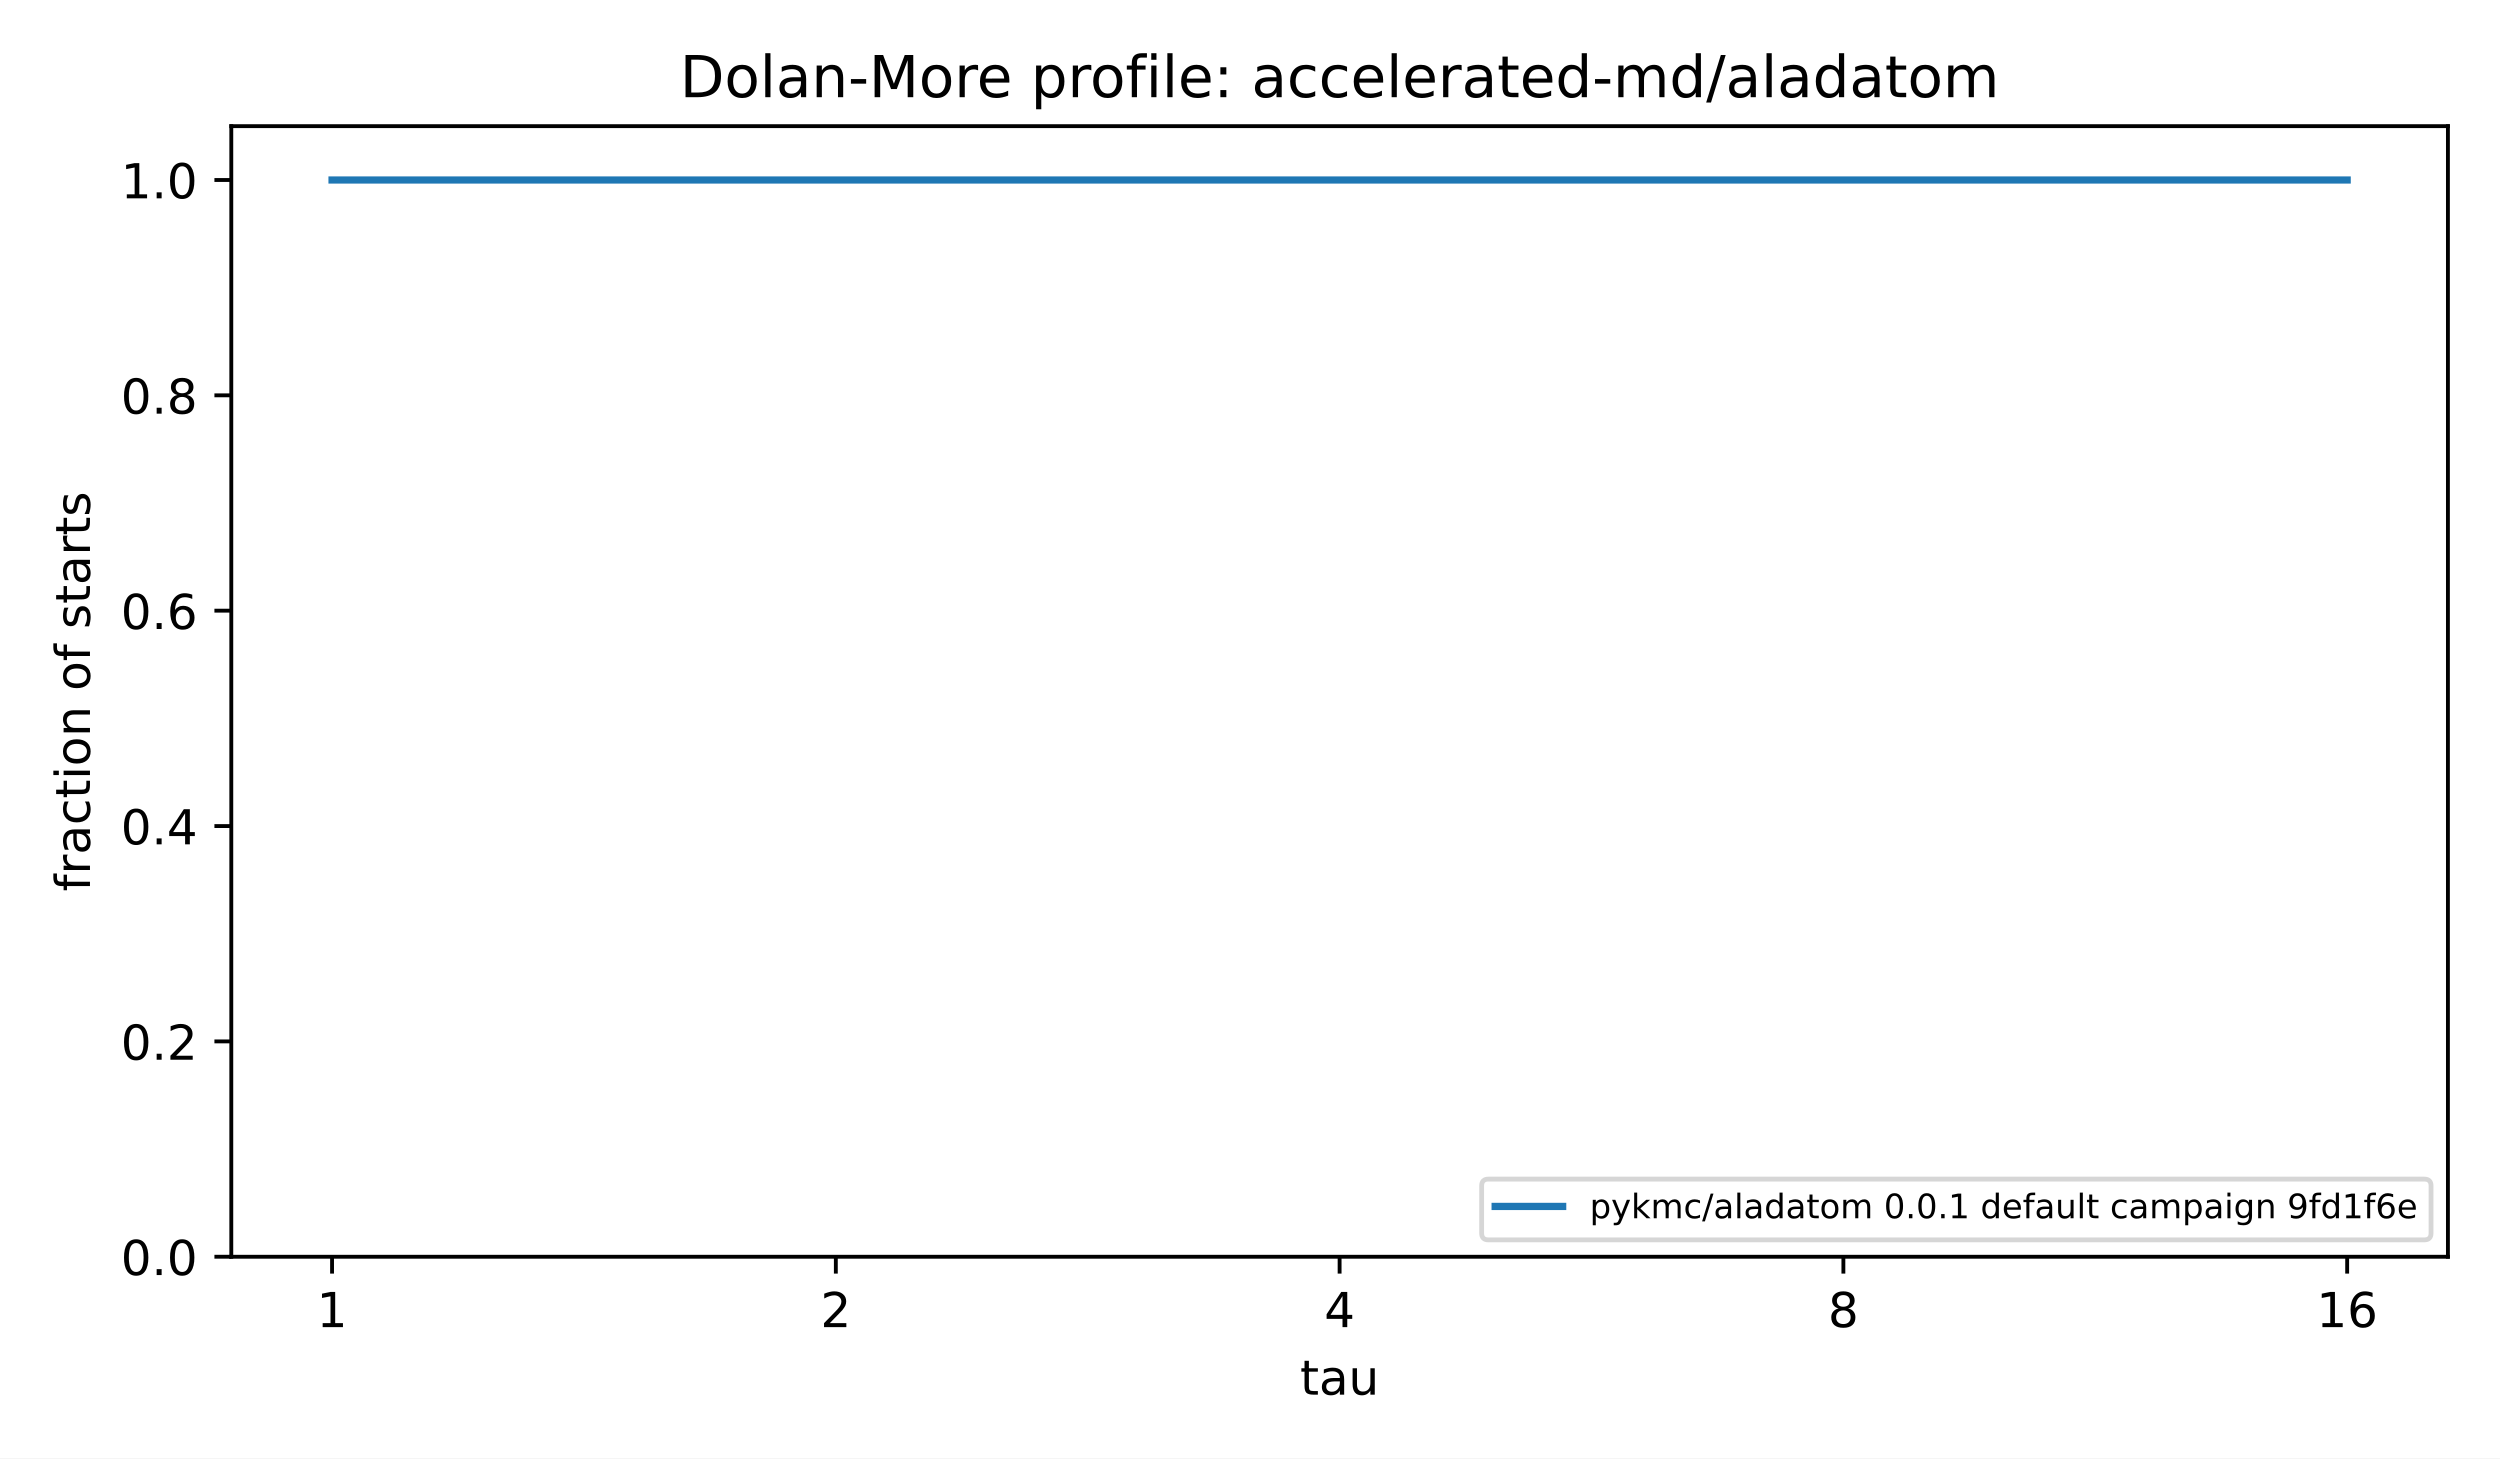
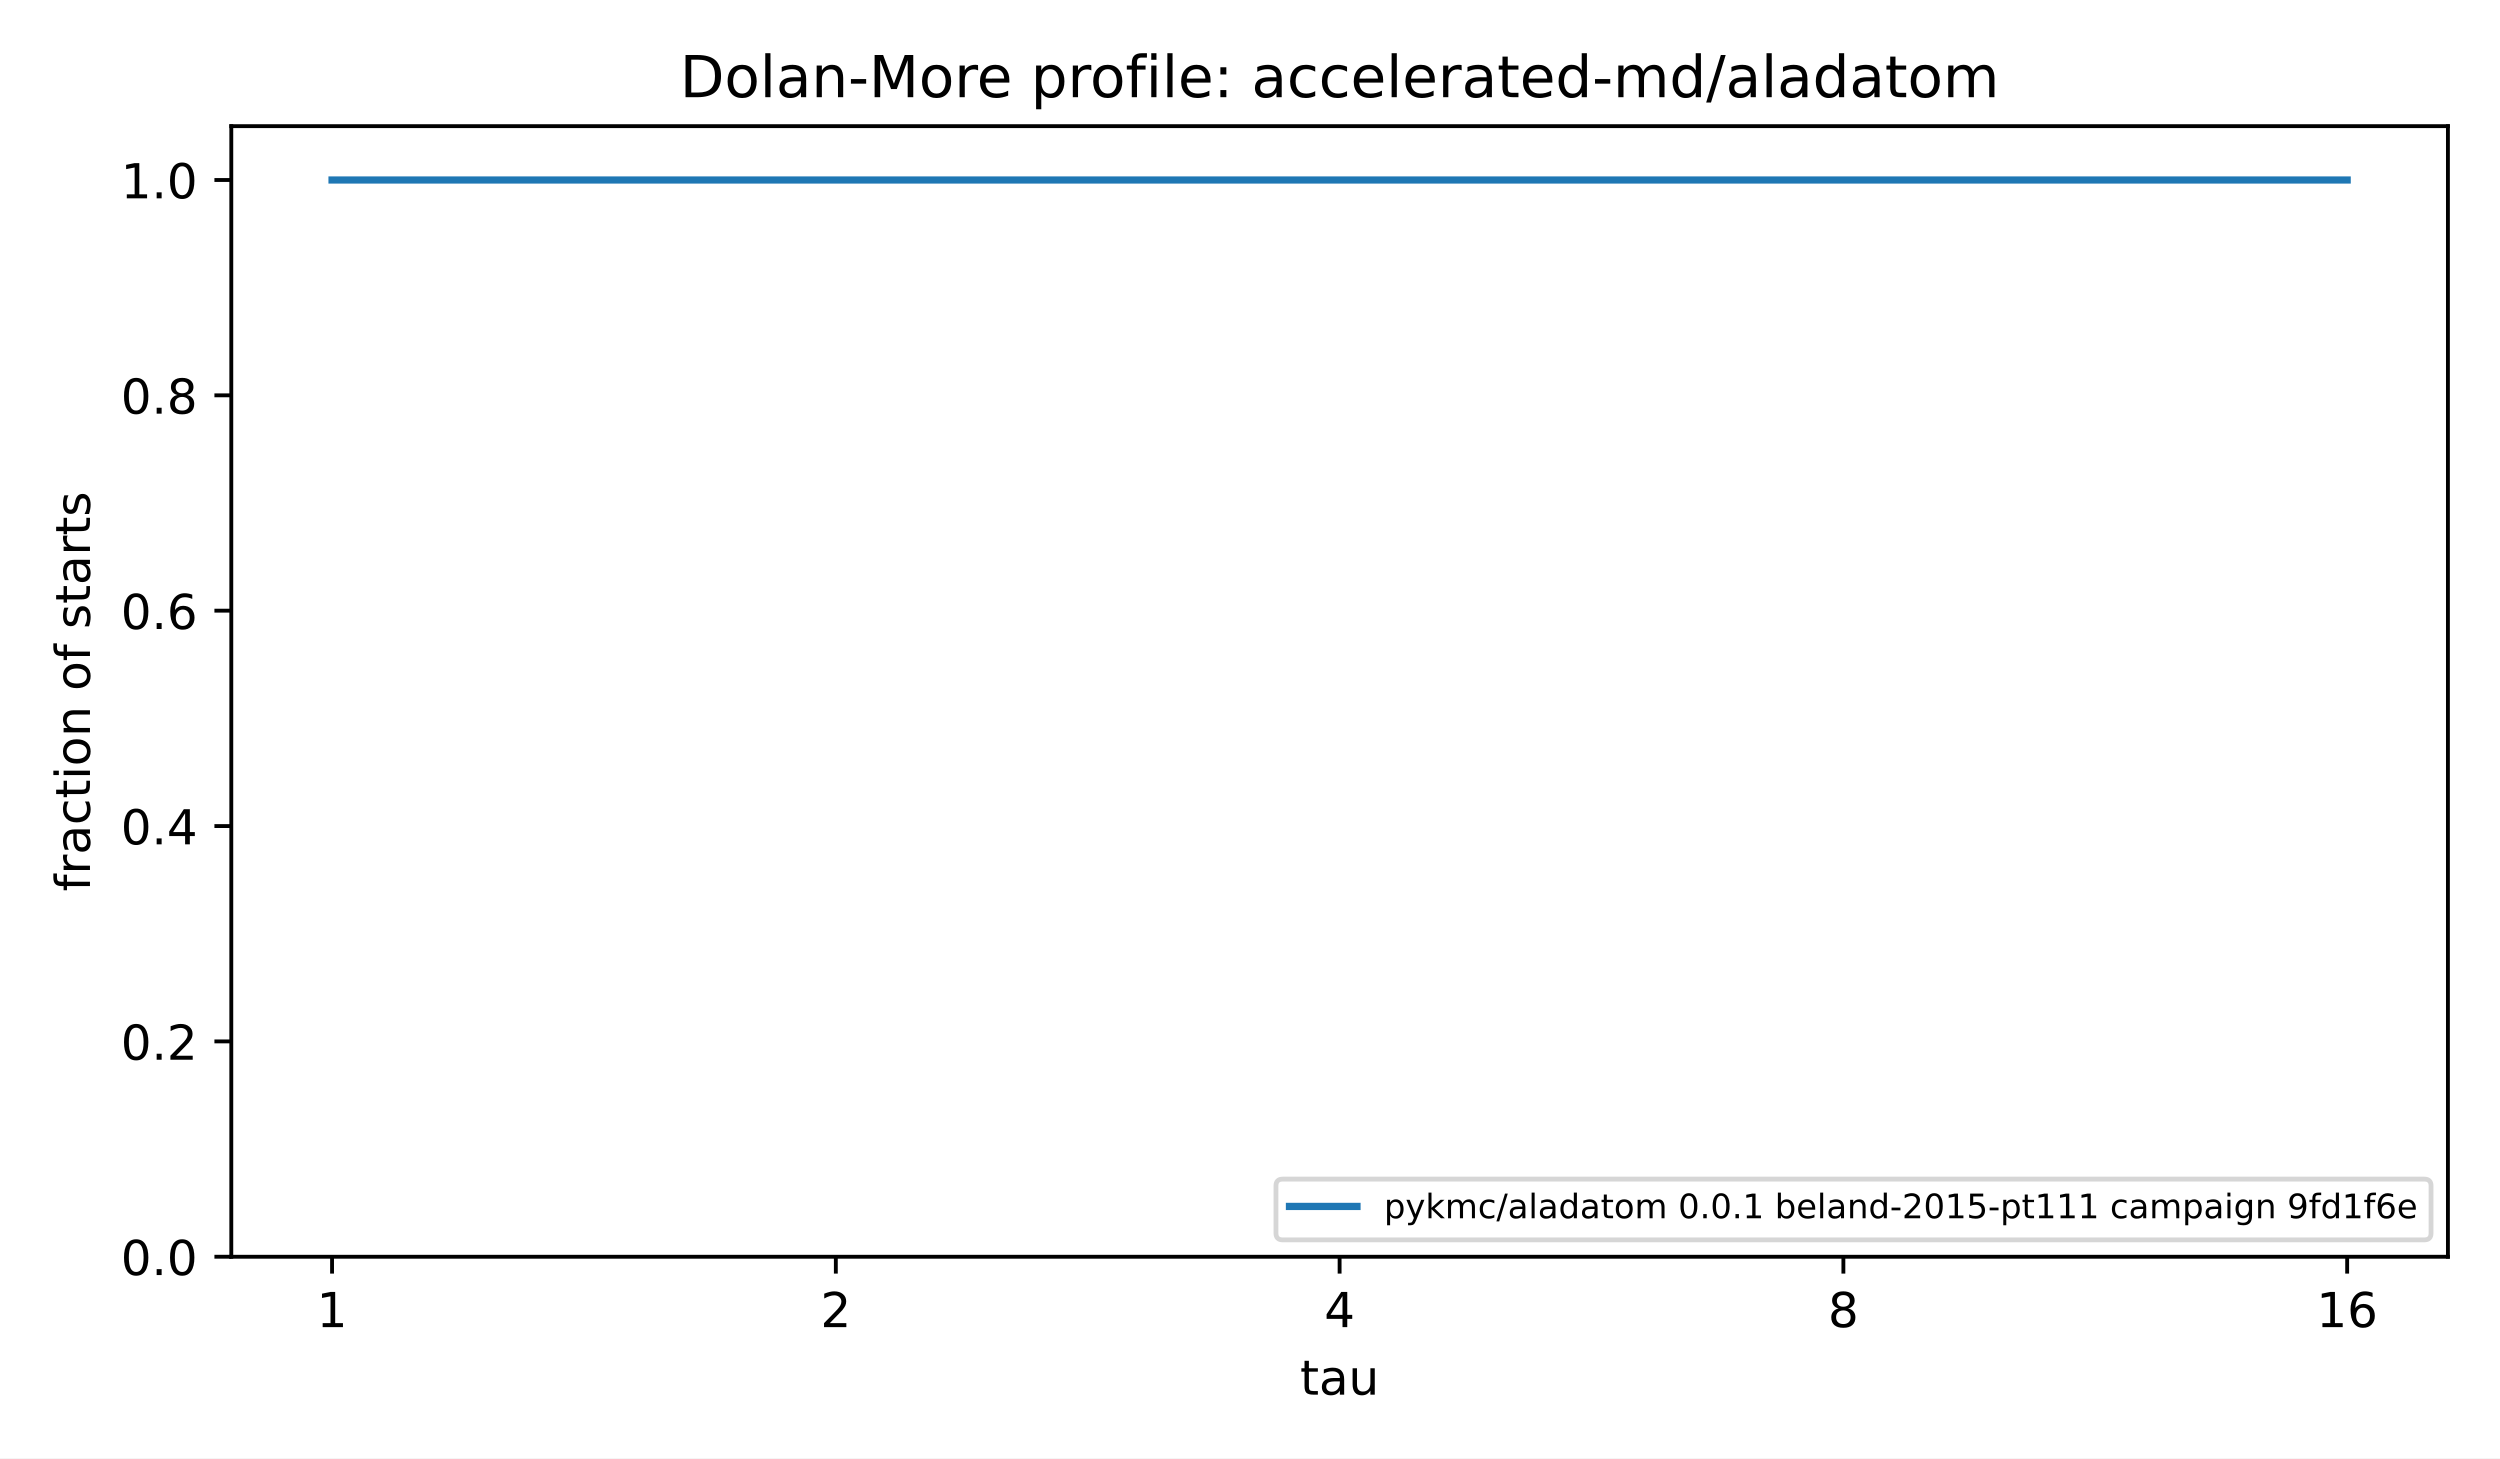
<svg xmlns="http://www.w3.org/2000/svg" xmlns:xlink="http://www.w3.org/1999/xlink" width="518.4pt" height="302.4pt" viewBox="0 0 518.4 302.4" version="1.1">
  <defs>
    <style type="text/css">*{stroke-linejoin: round; stroke-linecap: butt}</style>
  </defs>
  <g id="figure_1">
    <g id="patch_1">
      <path d="M 0 302.4  L 518.4 302.4  L 518.4 0  L 0 0  z " style="fill: #ffffff" />
    </g>
    <g id="axes_1">
      <g id="patch_2">
        <path d="M 47.962 260.6  L 507.6 260.6  L 507.6 26.16  L 47.962 26.16  z " style="fill: #ffffff" />
      </g>
      <g id="matplotlib.axis_1">
        <g id="xtick_1">
          <g id="line2d_1">
            <defs>
              <path id="m8ea4d47d77" d="M 0 0  L 0 3.5  " style="stroke: #000000; stroke-width: 0.8" />
            </defs>
            <g>
              <use xlink:href="#m8ea4d47d77" x="68.855" y="260.6" style="stroke: #000000; stroke-width: 0.8" />
            </g>
          </g>
          <g id="text_1">
            <text style="font-size: 10px; font-family: 'DejaVu Sans', 'Bitstream Vera Sans', 'Computer Modern Sans Serif', 'Lucida Grande', 'Verdana', 'Geneva', 'Lucid', 'Arial', 'Helvetica', 'Avant Garde', sans-serif; text-anchor: middle" x="68.855" y="275.198" transform="rotate(-0 68.85496 275.1977)">1</text>
          </g>
        </g>
        <g id="xtick_2">
          <g id="line2d_2">
            <g>
              <use xlink:href="#m8ea4d47d77" x="173.318" y="260.6" style="stroke: #000000; stroke-width: 0.8" />
            </g>
          </g>
          <g id="text_2">
            <text style="font-size: 10px; font-family: 'DejaVu Sans', 'Bitstream Vera Sans', 'Computer Modern Sans Serif', 'Lucida Grande', 'Verdana', 'Geneva', 'Lucid', 'Arial', 'Helvetica', 'Avant Garde', sans-serif; text-anchor: middle" x="173.318" y="275.198" transform="rotate(-0 173.3181 275.1977)">2</text>
          </g>
        </g>
        <g id="xtick_3">
          <g id="line2d_3">
            <g>
              <use xlink:href="#m8ea4d47d77" x="277.781" y="260.6" style="stroke: #000000; stroke-width: 0.8" />
            </g>
          </g>
          <g id="text_3">
            <text style="font-size: 10px; font-family: 'DejaVu Sans', 'Bitstream Vera Sans', 'Computer Modern Sans Serif', 'Lucida Grande', 'Verdana', 'Geneva', 'Lucid', 'Arial', 'Helvetica', 'Avant Garde', sans-serif; text-anchor: middle" x="277.781" y="275.198" transform="rotate(-0 277.7812 275.1977)">4</text>
          </g>
        </g>
        <g id="xtick_4">
          <g id="line2d_4">
            <g>
              <use xlink:href="#m8ea4d47d77" x="382.244" y="260.6" style="stroke: #000000; stroke-width: 0.8" />
            </g>
          </g>
          <g id="text_4">
            <text style="font-size: 10px; font-family: 'DejaVu Sans', 'Bitstream Vera Sans', 'Computer Modern Sans Serif', 'Lucida Grande', 'Verdana', 'Geneva', 'Lucid', 'Arial', 'Helvetica', 'Avant Garde', sans-serif; text-anchor: middle" x="382.244" y="275.198" transform="rotate(-0 382.2443 275.1977)">8</text>
          </g>
        </g>
        <g id="xtick_5">
          <g id="line2d_5">
            <g>
              <use xlink:href="#m8ea4d47d77" x="486.707" y="260.6" style="stroke: #000000; stroke-width: 0.8" />
            </g>
          </g>
          <g id="text_5">
            <text style="font-size: 10px; font-family: 'DejaVu Sans', 'Bitstream Vera Sans', 'Computer Modern Sans Serif', 'Lucida Grande', 'Verdana', 'Geneva', 'Lucid', 'Arial', 'Helvetica', 'Avant Garde', sans-serif; text-anchor: middle" x="486.707" y="275.198" transform="rotate(-0 486.7074 275.1977)">16</text>
          </g>
        </g>
        <g id="text_6">
          <text style="font-size: 10px; font-family: 'DejaVu Sans', 'Bitstream Vera Sans', 'Computer Modern Sans Serif', 'Lucida Grande', 'Verdana', 'Geneva', 'Lucid', 'Arial', 'Helvetica', 'Avant Garde', sans-serif; text-anchor: middle" x="277.781" y="289.198" transform="rotate(-0 277.7812 289.1977)">tau</text>
        </g>
      </g>
      <g id="matplotlib.axis_2">
        <g id="ytick_1">
          <g id="line2d_6">
            <defs>
              <path id="md659df78fa" d="M 0 0  L -3.5 0  " style="stroke: #000000; stroke-width: 0.8" />
            </defs>
            <g>
              <use xlink:href="#md659df78fa" x="47.962" y="260.6" style="stroke: #000000; stroke-width: 0.8" />
            </g>
          </g>
          <g id="text_7">
            <text style="font-size: 10px; font-family: 'DejaVu Sans', 'Bitstream Vera Sans', 'Computer Modern Sans Serif', 'Lucida Grande', 'Verdana', 'Geneva', 'Lucid', 'Arial', 'Helvetica', 'Avant Garde', sans-serif; text-anchor: end" x="40.962" y="264.399" transform="rotate(-0 40.96234 264.3988)">0.0</text>
          </g>
        </g>
        <g id="ytick_2">
          <g id="line2d_7">
            <g>
              <use xlink:href="#md659df78fa" x="47.962" y="215.945" style="stroke: #000000; stroke-width: 0.8" />
            </g>
          </g>
          <g id="text_8">
            <text style="font-size: 10px; font-family: 'DejaVu Sans', 'Bitstream Vera Sans', 'Computer Modern Sans Serif', 'Lucida Grande', 'Verdana', 'Geneva', 'Lucid', 'Arial', 'Helvetica', 'Avant Garde', sans-serif; text-anchor: end" x="40.962" y="219.744" transform="rotate(-0 40.96234 219.7436)">0.2</text>
          </g>
        </g>
        <g id="ytick_3">
          <g id="line2d_8">
            <g>
              <use xlink:href="#md659df78fa" x="47.962" y="171.29" style="stroke: #000000; stroke-width: 0.8" />
            </g>
          </g>
          <g id="text_9">
            <text style="font-size: 10px; font-family: 'DejaVu Sans', 'Bitstream Vera Sans', 'Computer Modern Sans Serif', 'Lucida Grande', 'Verdana', 'Geneva', 'Lucid', 'Arial', 'Helvetica', 'Avant Garde', sans-serif; text-anchor: end" x="40.962" y="175.088" transform="rotate(-0 40.96234 175.0884)">0.4</text>
          </g>
        </g>
        <g id="ytick_4">
          <g id="line2d_9">
            <g>
              <use xlink:href="#md659df78fa" x="47.962" y="126.634" style="stroke: #000000; stroke-width: 0.8" />
            </g>
          </g>
          <g id="text_10">
            <text style="font-size: 10px; font-family: 'DejaVu Sans', 'Bitstream Vera Sans', 'Computer Modern Sans Serif', 'Lucida Grande', 'Verdana', 'Geneva', 'Lucid', 'Arial', 'Helvetica', 'Avant Garde', sans-serif; text-anchor: end" x="40.962" y="130.433" transform="rotate(-0 40.96234 130.4331)">0.6</text>
          </g>
        </g>
        <g id="ytick_5">
          <g id="line2d_10">
            <g>
              <use xlink:href="#md659df78fa" x="47.962" y="81.979" style="stroke: #000000; stroke-width: 0.8" />
            </g>
          </g>
          <g id="text_11">
            <text style="font-size: 10px; font-family: 'DejaVu Sans', 'Bitstream Vera Sans', 'Computer Modern Sans Serif', 'Lucida Grande', 'Verdana', 'Geneva', 'Lucid', 'Arial', 'Helvetica', 'Avant Garde', sans-serif; text-anchor: end" x="40.962" y="85.778" transform="rotate(-0 40.96234 85.77788)">0.8</text>
          </g>
        </g>
        <g id="ytick_6">
          <g id="line2d_11">
            <g>
              <use xlink:href="#md659df78fa" x="47.962" y="37.324" style="stroke: #000000; stroke-width: 0.8" />
            </g>
          </g>
          <g id="text_12">
            <text style="font-size: 10px; font-family: 'DejaVu Sans', 'Bitstream Vera Sans', 'Computer Modern Sans Serif', 'Lucida Grande', 'Verdana', 'Geneva', 'Lucid', 'Arial', 'Helvetica', 'Avant Garde', sans-serif; text-anchor: end" x="40.962" y="41.123" transform="rotate(-0 40.96234 41.12264)">1.0</text>
          </g>
        </g>
        <g id="text_13">
          <text style="font-size: 10px; font-family: 'DejaVu Sans', 'Bitstream Vera Sans', 'Computer Modern Sans Serif', 'Lucida Grande', 'Verdana', 'Geneva', 'Lucid', 'Arial', 'Helvetica', 'Avant Garde', sans-serif; text-anchor: middle" x="18.657" y="143.38" transform="rotate(-90 18.65687 143.38)">fraction of starts</text>
        </g>
      </g>
      <g id="line2d_12">
        <path d="M 68.855 37.324  L 173.318 37.324  L 173.318 37.324  L 277.781 37.324  L 277.781 37.324  L 382.244 37.324  L 382.244 37.324  L 486.707 37.324  L 486.707 37.324  " clip-path="url(#p4e380cea4b)" style="fill: none; stroke: #1f77b4; stroke-width: 1.5; stroke-linecap: square" />
      </g>
      <g id="patch_3">
        <path d="M 47.962 260.6  L 47.962 26.16  " style="fill: none; stroke: #000000; stroke-width: 0.8; stroke-linejoin: miter; stroke-linecap: square" />
      </g>
      <g id="patch_4">
        <path d="M 507.6 260.6  L 507.6 26.16  " style="fill: none; stroke: #000000; stroke-width: 0.8; stroke-linejoin: miter; stroke-linecap: square" />
      </g>
      <g id="patch_5">
        <path d="M 47.962 260.6  L 507.6 260.6  " style="fill: none; stroke: #000000; stroke-width: 0.8; stroke-linejoin: miter; stroke-linecap: square" />
      </g>
      <g id="patch_6">
        <path d="M 47.962 26.16  L 507.6 26.16  " style="fill: none; stroke: #000000; stroke-width: 0.8; stroke-linejoin: miter; stroke-linecap: square" />
      </g>
      <g id="text_14">
        <text style="font-size: 12px; font-family: 'DejaVu Sans', 'Bitstream Vera Sans', 'Computer Modern Sans Serif', 'Lucida Grande', 'Verdana', 'Geneva', 'Lucid', 'Arial', 'Helvetica', 'Avant Garde', sans-serif; text-anchor: middle" x="277.781" y="20.16" transform="rotate(-0 277.7812 20.16)">Dolan-More profile: accelerated-md/aladatom</text>
      </g>
      <g id="legend_1">
        <g id="patch_7">
-           <path d="M 308.635 257.1  L 502.7 257.1  Q 504.1 257.1 504.1 255.7  L 504.1 245.899  Q 504.1 244.499 502.7 244.499  L 308.635 244.499  Q 307.235 244.499 307.235 245.899  L 307.235 255.7  Q 307.235 257.1 308.635 257.1  z " style="fill: #ffffff; opacity: 0.8; stroke: #cccccc; stroke-linejoin: miter" />
+           <path d="M 265.984 257.1  L 502.7 257.1  Q 504.1 257.1 504.1 255.7  L 504.1 245.899  Q 504.1 244.499 502.7 244.499  L 265.984 244.499  Q 264.584 244.499 264.584 245.899  L 264.584 255.7  Q 264.584 257.1 265.984 257.1  z " style="fill: #ffffff; opacity: 0.8; stroke: #cccccc; stroke-linejoin: miter" />
        </g>
        <g id="line2d_13">
-           <path d="M 310.035 250.168  L 317.035 250.168  L 317.035 250.168  L 324.035 250.168  L 324.035 250.168  " style="fill: none; stroke: #1f77b4; stroke-width: 1.5; stroke-linecap: square" />
+           <path d="M 267.384 250.168  L 274.384 250.168  L 274.384 250.168  L 281.384 250.168  L 281.384 250.168  " style="fill: none; stroke: #1f77b4; stroke-width: 1.5; stroke-linecap: square" />
        </g>
        <g id="text_15">
-           <text style="font-size: 7px; font-family: 'DejaVu Sans', 'Bitstream Vera Sans', 'Computer Modern Sans Serif', 'Lucida Grande', 'Verdana', 'Geneva', 'Lucid', 'Arial', 'Helvetica', 'Avant Garde', sans-serif; text-anchor: start" x="329.635" y="252.618" transform="rotate(-0 329.6348 252.6184)">pykmc/aladatom 0.0.1 default campaign 9fd1f6e</text>
+           <text style="font-size: 7px; font-family: 'DejaVu Sans', 'Bitstream Vera Sans', 'Computer Modern Sans Serif', 'Lucida Grande', 'Verdana', 'Geneva', 'Lucid', 'Arial', 'Helvetica', 'Avant Garde', sans-serif; text-anchor: start" x="286.984" y="252.618" transform="rotate(-0 286.9841 252.6184)">pykmc/aladatom 0.0.1 beland-2015-pt111 campaign 9fd1f6e</text>
        </g>
      </g>
    </g>
  </g>
  <defs>
    <clipPath id="p4e380cea4b">
      <rect x="47.962" y="26.16" width="459.638" height="234.44" />
    </clipPath>
  </defs>
</svg>
